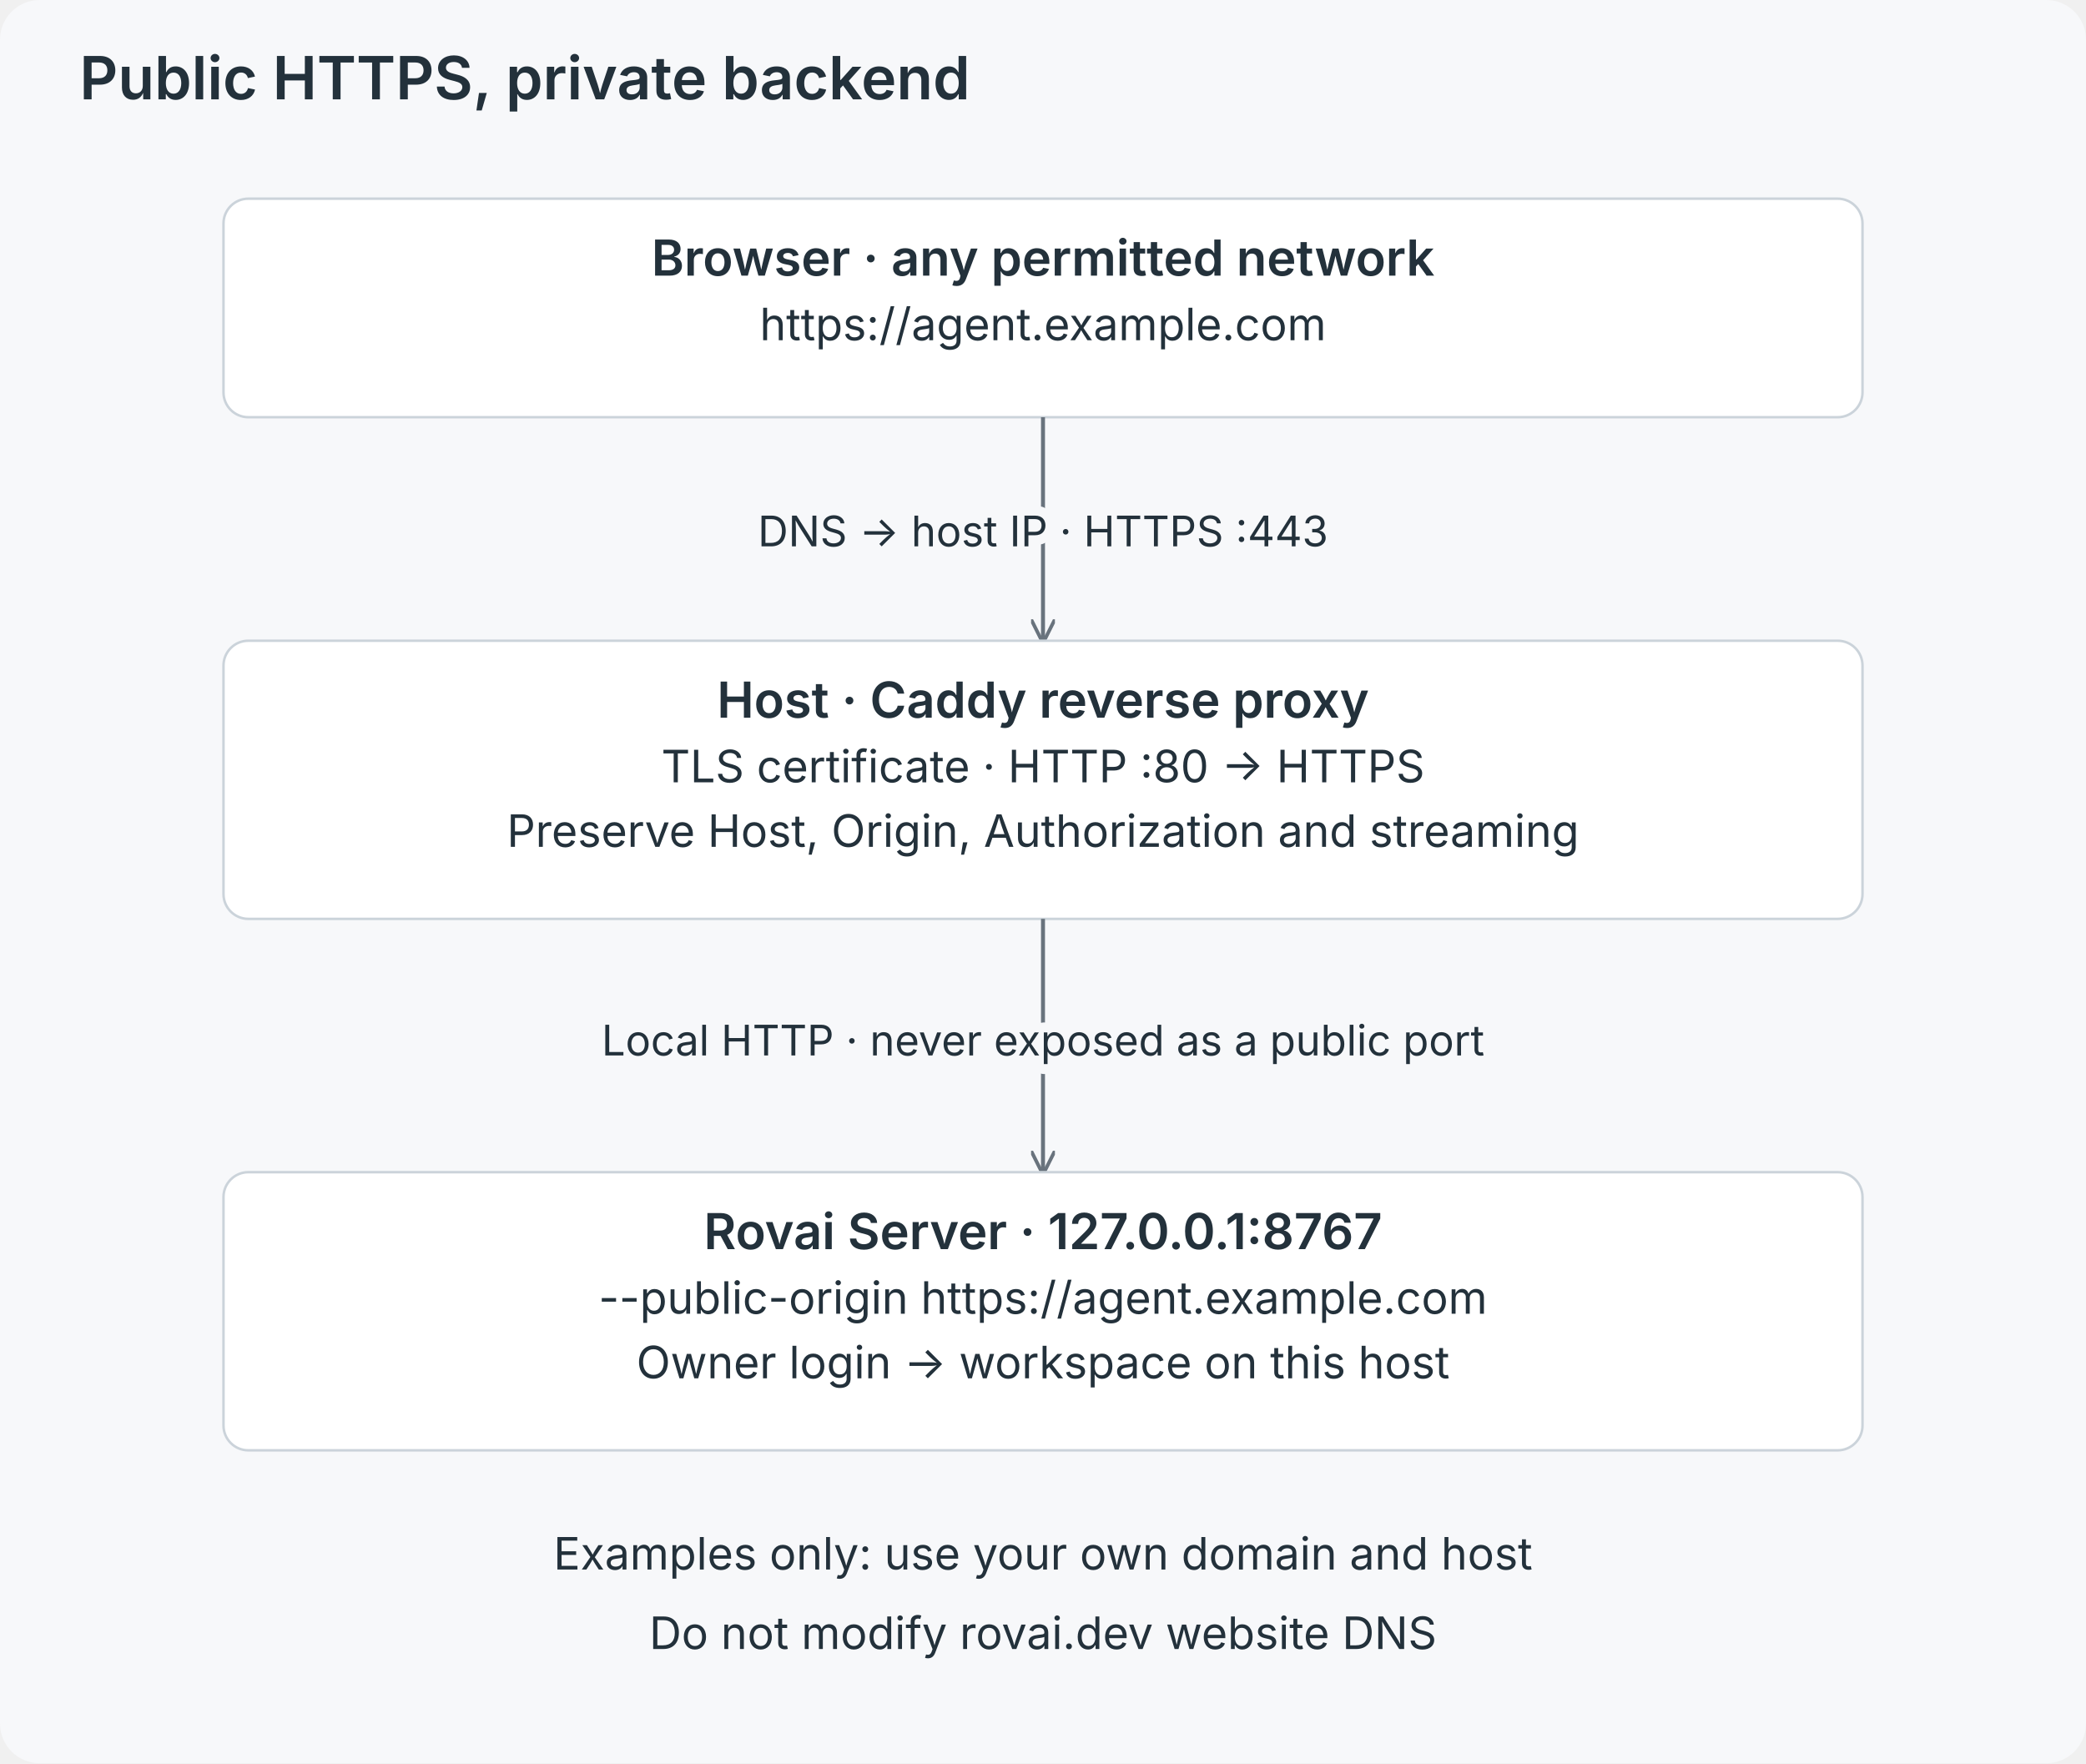
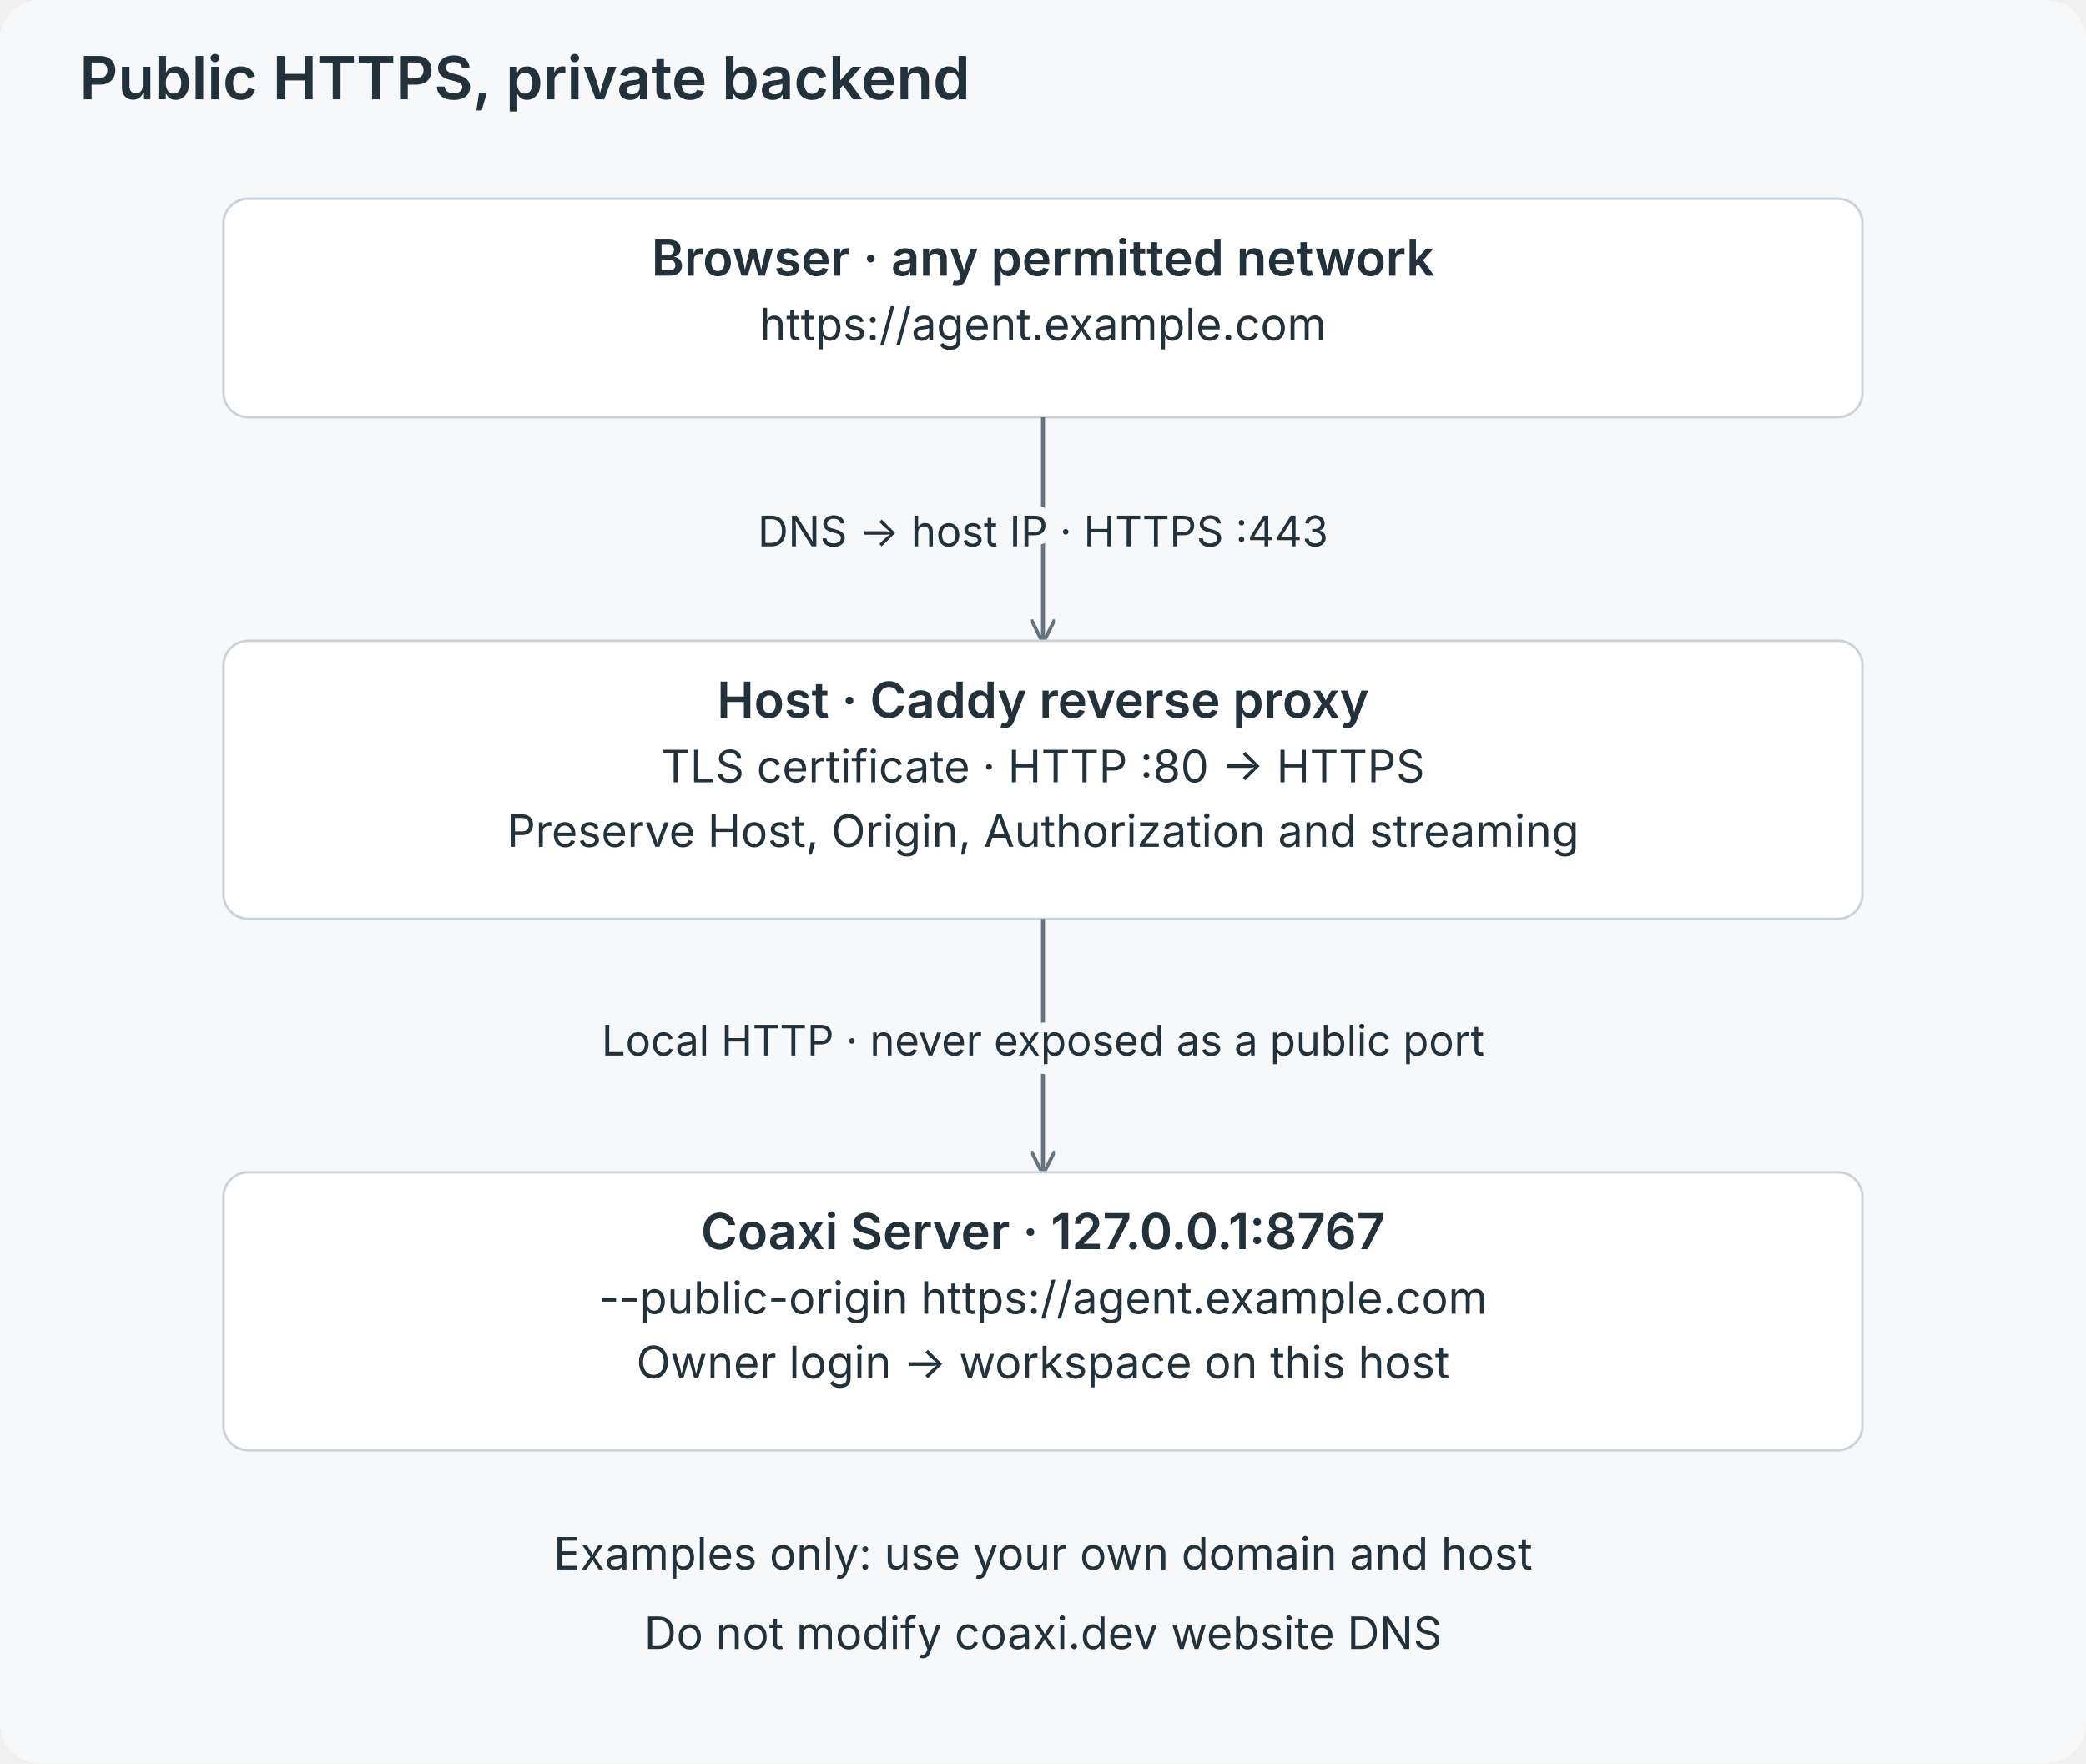
<svg xmlns="http://www.w3.org/2000/svg" viewBox="0 0 840 710" role="img">
  <defs>
    <marker id="a" viewBox="0 0 10 10" refX="9" refY="5" markerWidth="6" markerHeight="6" orient="auto">
      <path d="M0 0L10 5L0 10" fill="none" stroke="#69737d" stroke-width="1.5" />
    </marker>
  </defs>
  <rect width="840" height="710" rx="16" fill="#f7f8fa" />
  <g font-family="Inter,-apple-system,BlinkMacSystemFont,Segoe UI,sans-serif" fill="#23313b">
    <text x="32" y="40" font-size="24" font-weight="600" text-anchor="start">Public HTTPS, private backend</text>
    <rect x="90" y="80" width="660" height="88" rx="10" fill="white" stroke="#cbd3da" />
    <text x="420.0" y="111" font-size="20" font-weight="600" text-anchor="middle">Browser · any permitted network</text>
    <text x="420.0" y="137" font-size="18" font-weight="400" text-anchor="middle">https://agent.example.com</text>
    <path d="M420 168V258" fill="none" stroke="#69737d" stroke-width="1.6" marker-end="url(#a)" />
    <text x="420" y="220" font-size="17" font-weight="400" text-anchor="middle" stroke="#f7f8fa" stroke-width="8" paint-order="stroke" stroke-linejoin="round">DNS → host IP · HTTPS :443</text>
    <rect x="90" y="258" width="660" height="112" rx="10" fill="white" stroke="#cbd3da" />
    <text x="420.0" y="289" font-size="20" font-weight="600" text-anchor="middle">Host · Caddy reverse proxy</text>
    <text x="420.0" y="315" font-size="18" font-weight="400" text-anchor="middle">TLS certificate · HTTP :80 → HTTPS</text>
    <text x="420.0" y="341" font-size="18" font-weight="400" text-anchor="middle">Preserve Host, Origin, Authorization and streaming</text>
    <path d="M420 370V472" fill="none" stroke="#69737d" stroke-width="1.6" marker-end="url(#a)" />
    <text x="420" y="425" font-size="17" font-weight="400" text-anchor="middle" stroke="#f7f8fa" stroke-width="8" paint-order="stroke" stroke-linejoin="round">Local HTTP · never exposed as a public port</text>
    <rect x="90" y="472" width="660" height="112" rx="10" fill="white" stroke="#cbd3da" />
-     <text x="420.0" y="503" font-size="20" font-weight="600" text-anchor="middle">Rovai Server · 127.0.0.1:8767</text>
+     <text x="420.0" y="503" font-size="20" font-weight="600" text-anchor="middle">Coaxi Server · 127.0.0.1:8767</text>
    <text x="420.0" y="529" font-size="18" font-weight="400" text-anchor="middle">--public-origin https://agent.example.com</text>
    <text x="420.0" y="555" font-size="18" font-weight="400" text-anchor="middle">Owner login → workspace on this host</text>
    <text x="420" y="632" font-size="18" font-weight="400" text-anchor="middle">Examples only: use your own domain and host</text>
-     <text x="420" y="664" font-size="18" font-weight="400" text-anchor="middle">Do not modify rovai.dev website DNS</text>
+     <text x="420" y="664" font-size="18" font-weight="400" text-anchor="middle">Do not modify coaxi.dev website DNS</text>
  </g>
</svg>
